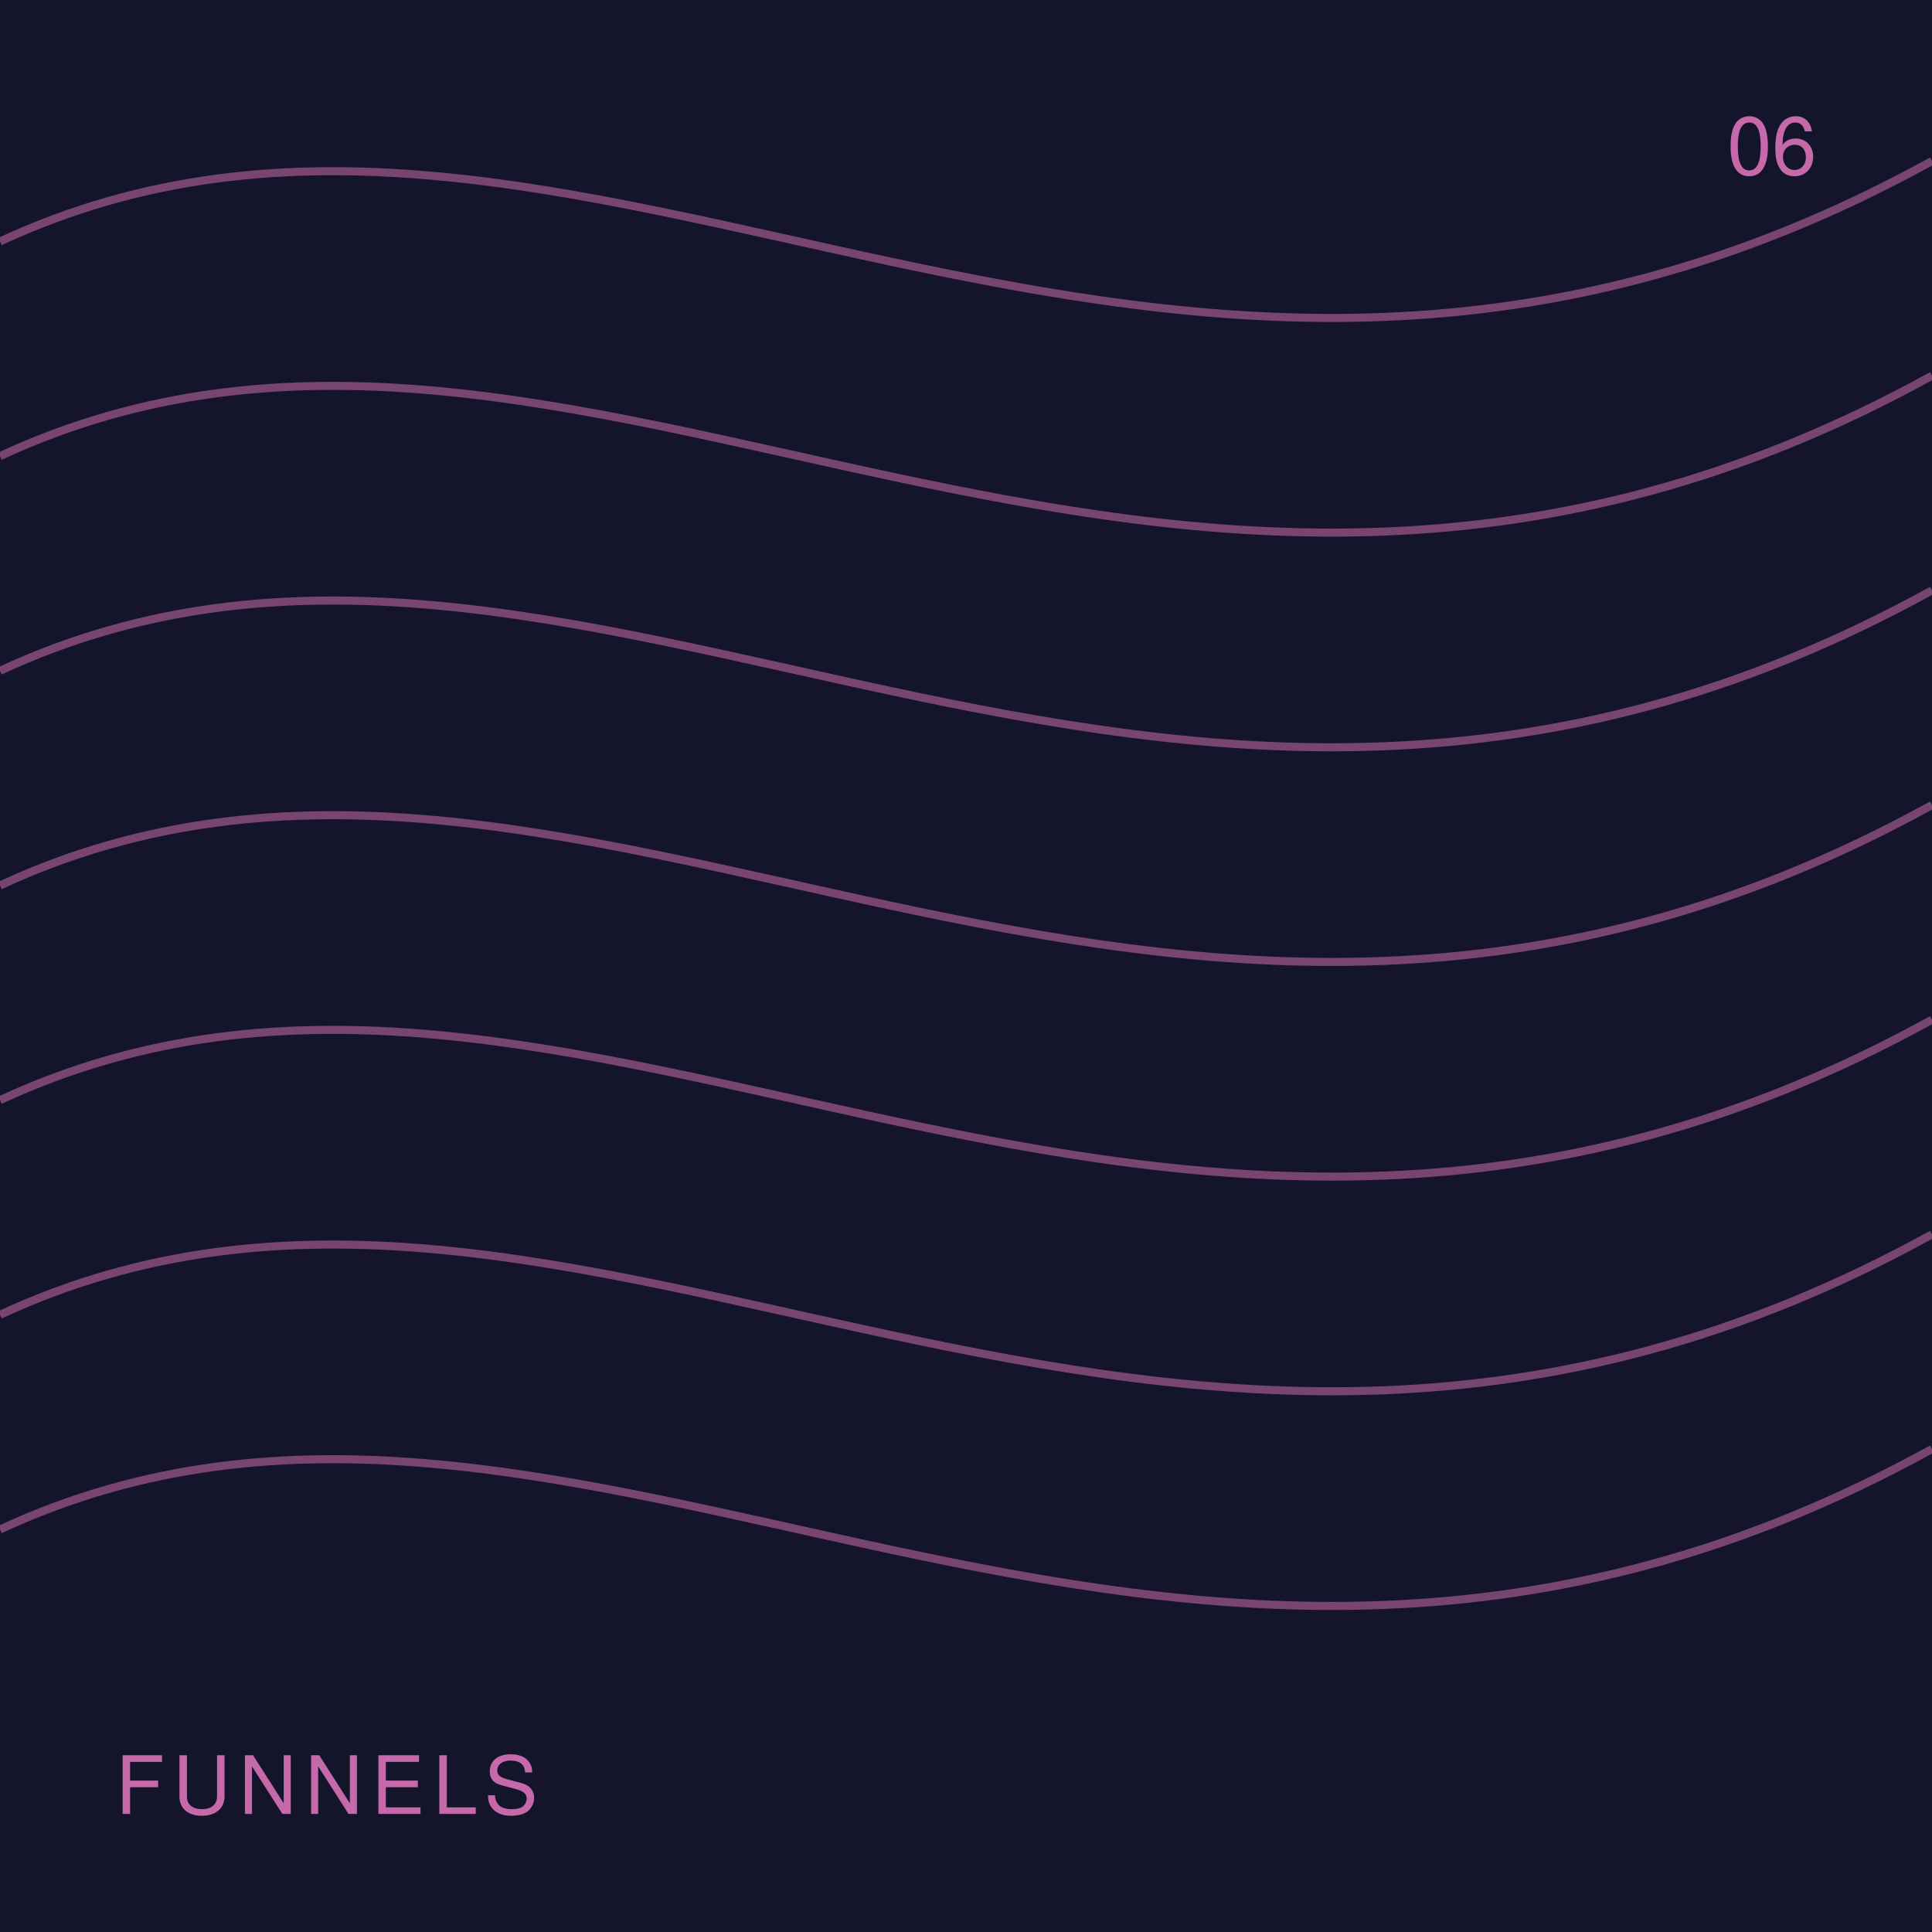
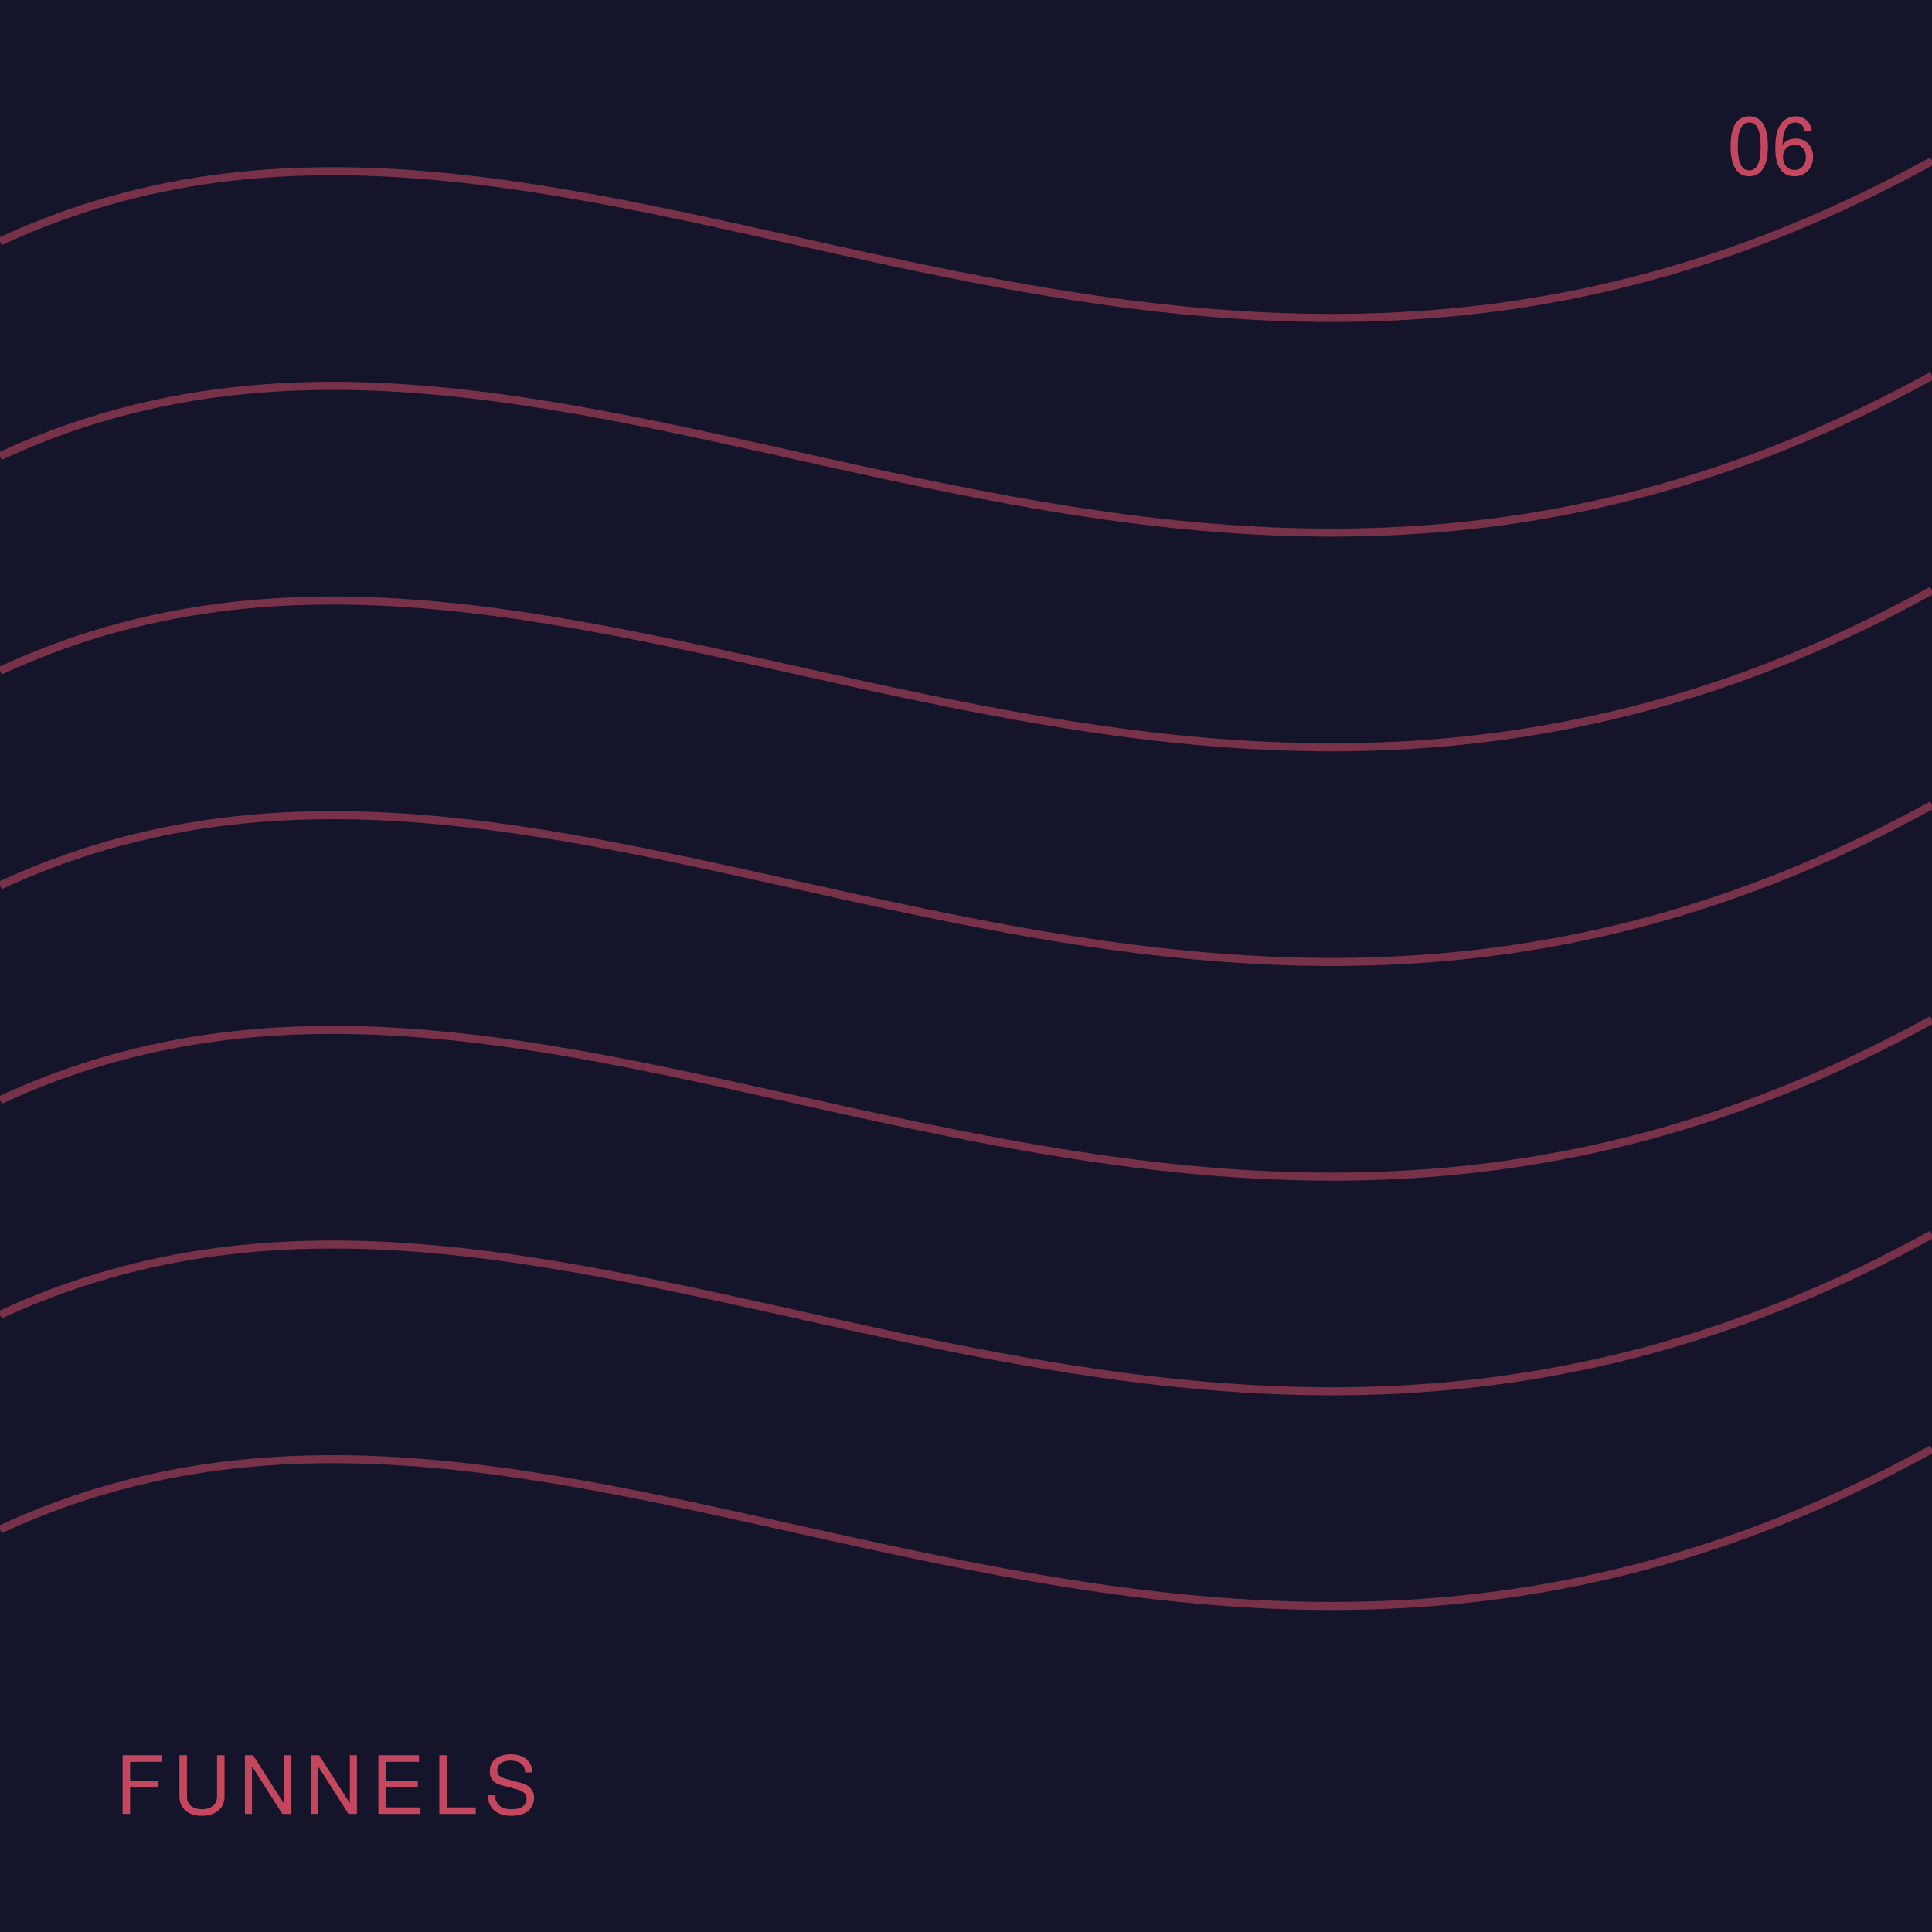
<svg xmlns="http://www.w3.org/2000/svg" width="720" height="720" viewBox="0 0 720 720">
  <rect width="720" height="720" fill="#14152b" />
-   <path d="M0 90C215 -10 430 220 720 60M0 170C215 70 430 300 720 140M0 250C215 150 430 380 720 220M0 330C215 230 430 460 720 300M0 410C215 310 430 540 720 380M0 490C215 390 430 620 720 460M0 570C215 470 430 700 720 540" fill="none" stroke="#f27fc9" stroke-opacity=".45" stroke-width="3" />
-   <text x="43" y="676" font-family="Helvetica,Arial,sans-serif" font-size="30" letter-spacing="3" fill="#f27fc9" fill-opacity=".8">FUNNELS</text>
-   <text x="677" y="65" text-anchor="end" font-family="Helvetica,Arial,sans-serif" font-size="30" fill="#f27fc9" fill-opacity=".8">06</text>
+   <path d="M0 90C215 -10 430 220 720 60M0 170C215 70 430 300 720 140M0 250C215 150 430 380 720 220M0 330C215 230 430 460 720 300M0 410C215 310 430 540 720 380M0 490C215 390 430 620 720 460M0 570C215 470 430 700 720 540" fill="none" stroke="#f0546b" stroke-opacity=".45" stroke-width="3" />
+   <text x="43" y="676" font-family="Helvetica,Arial,sans-serif" font-size="30" letter-spacing="3" fill="#f0546b" fill-opacity=".8">FUNNELS</text>
+   <text x="677" y="65" text-anchor="end" font-family="Helvetica,Arial,sans-serif" font-size="30" fill="#f0546b" fill-opacity=".8">06</text>
</svg>
